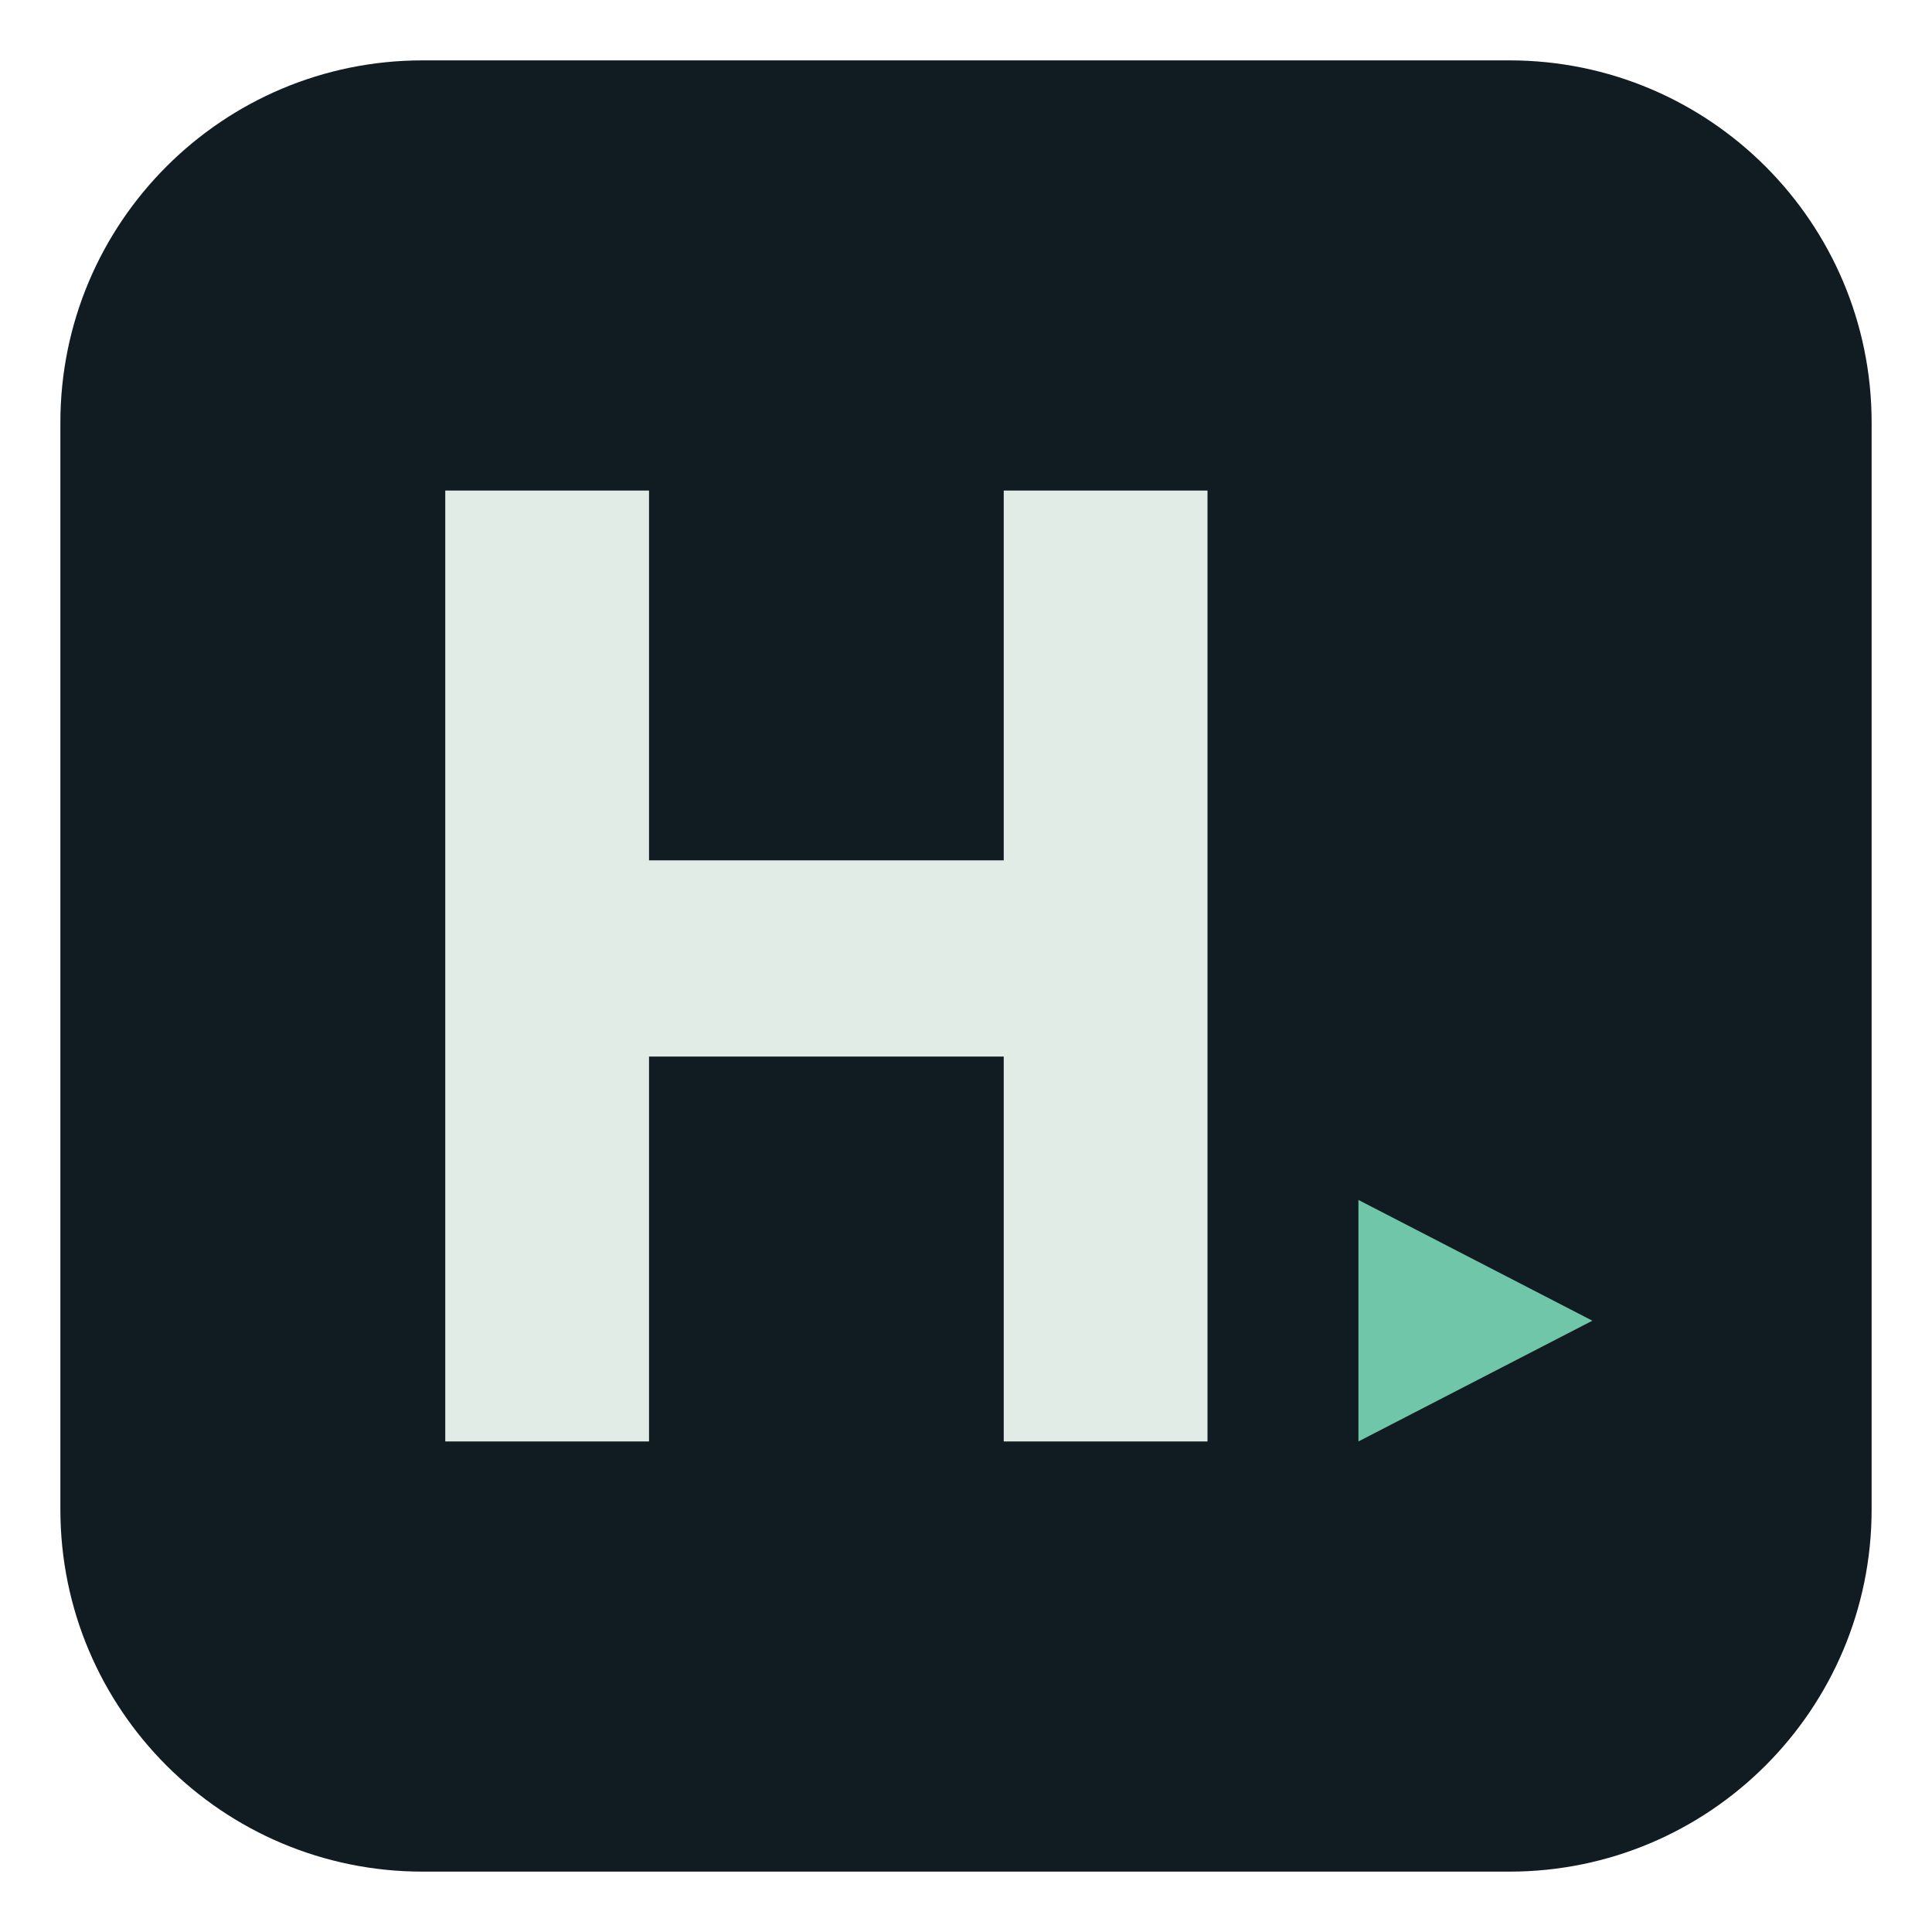
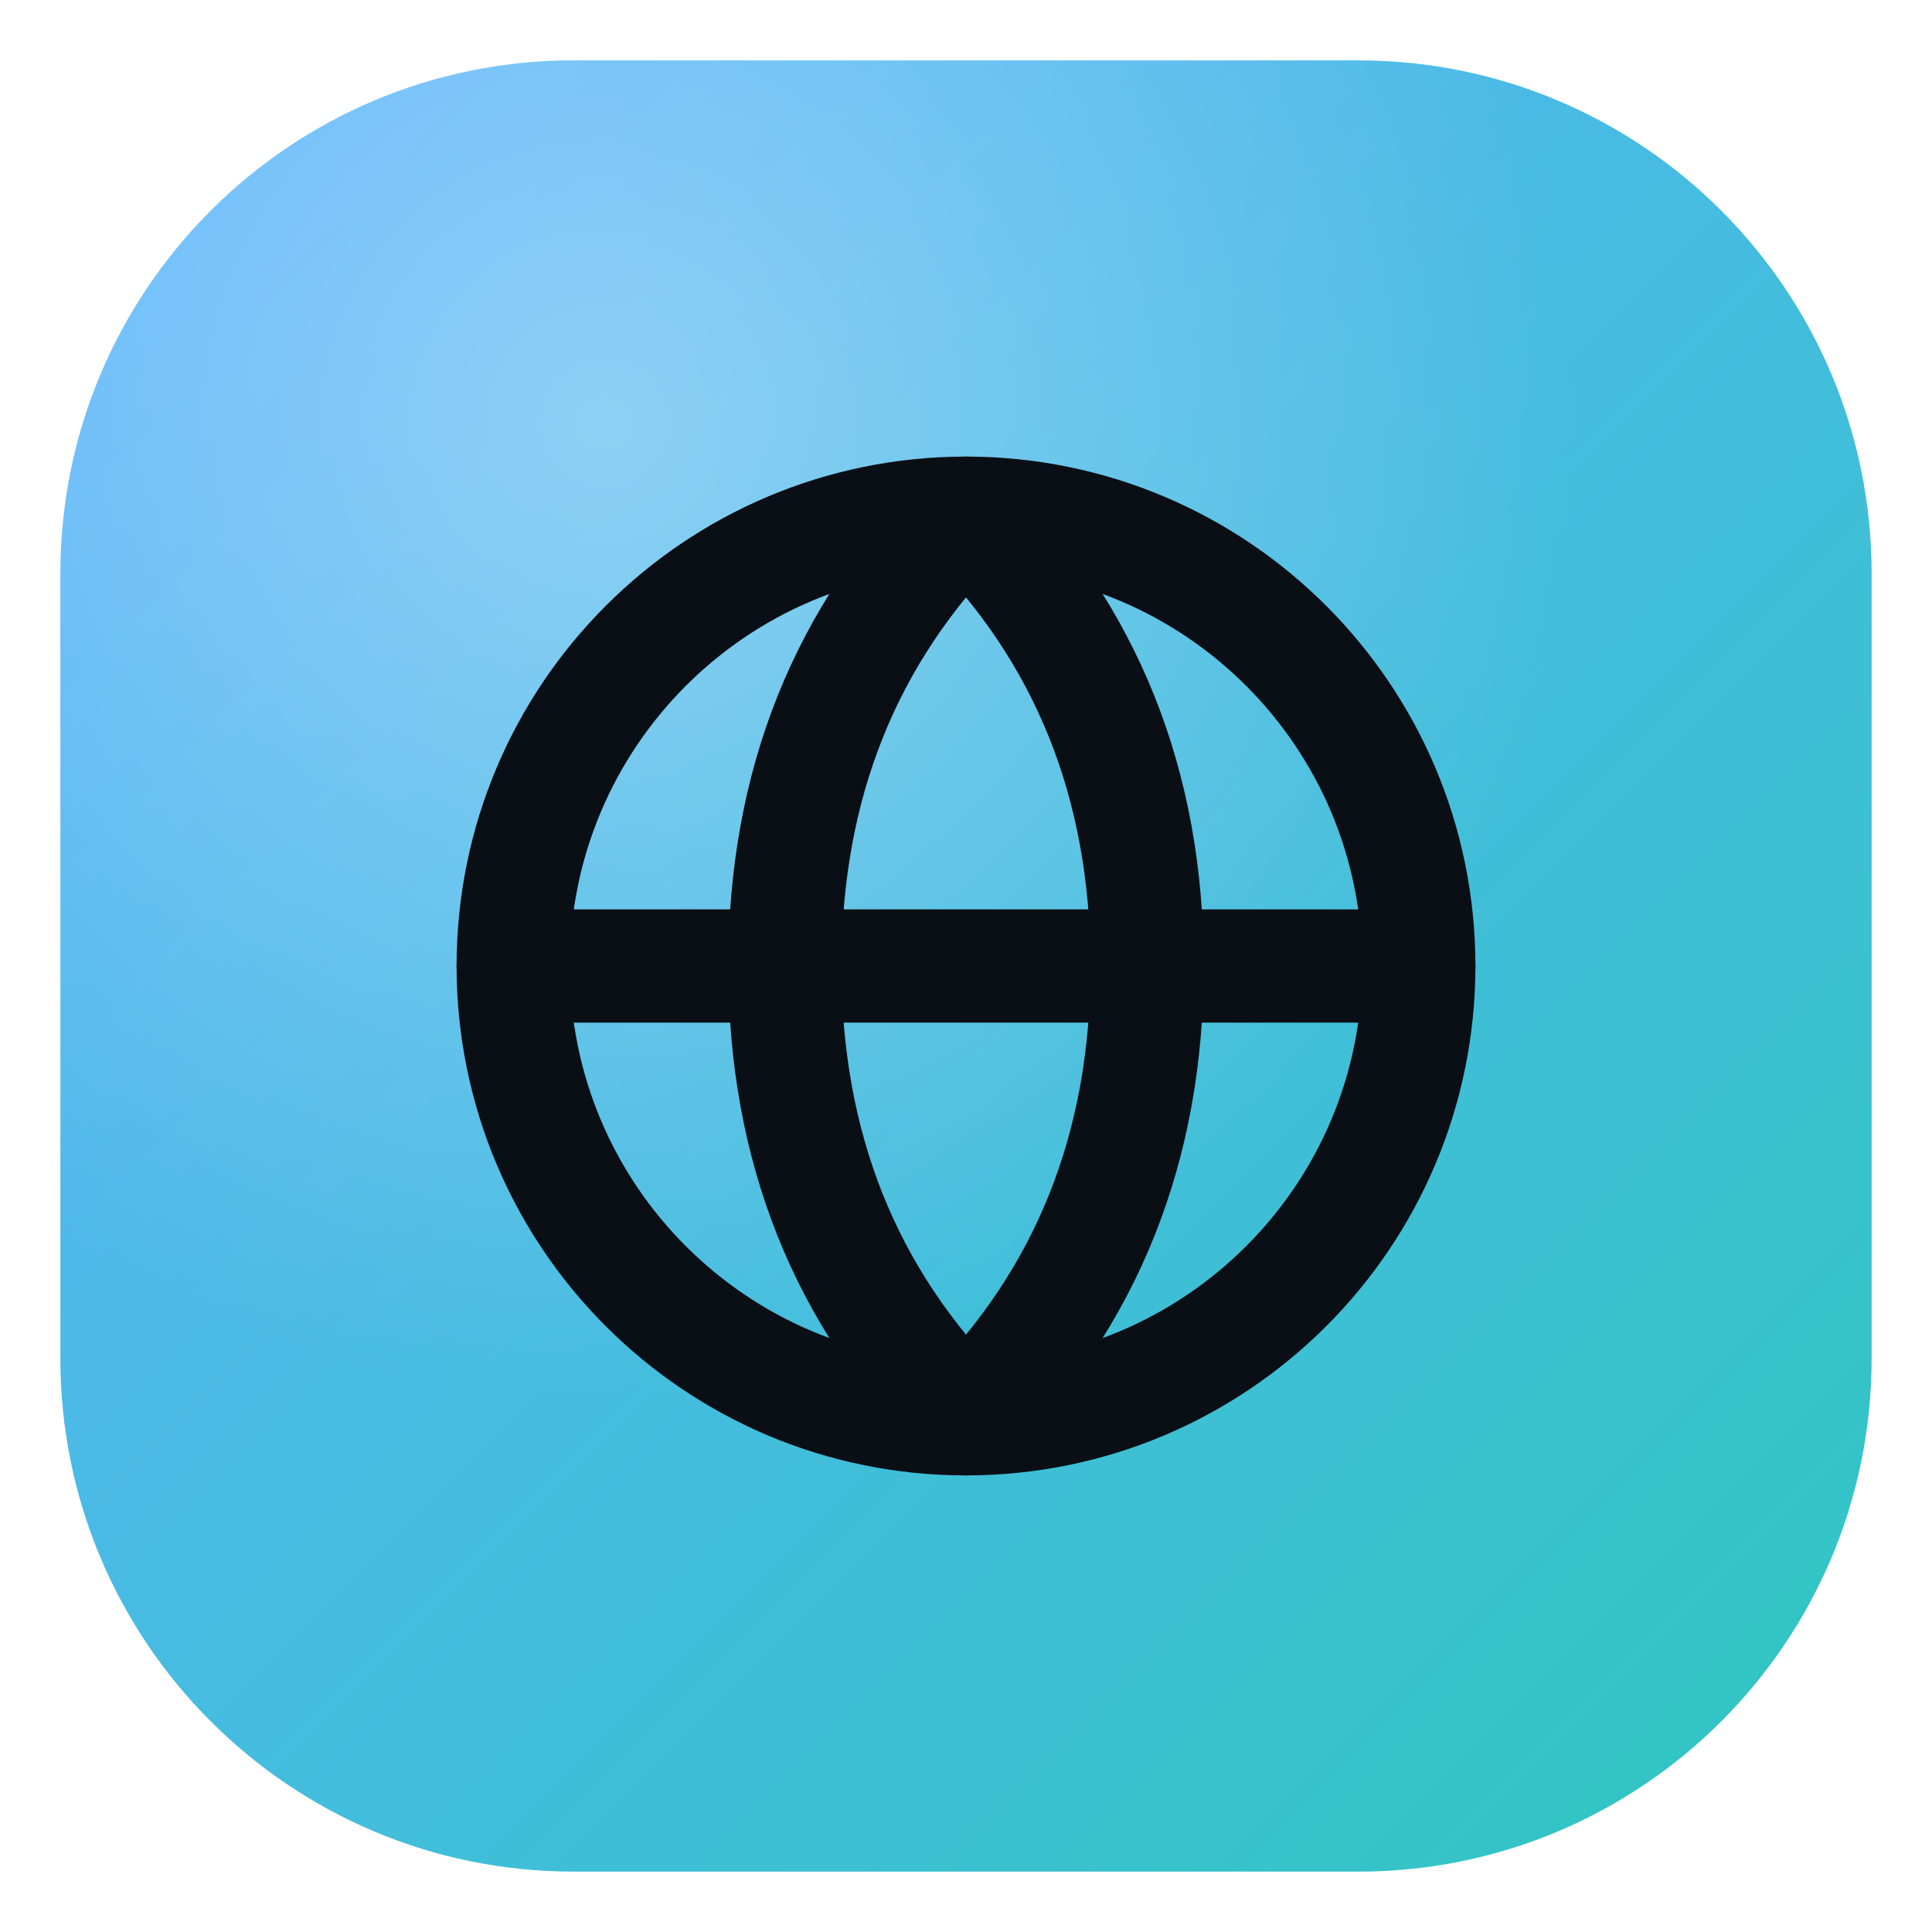
- <svg xmlns="http://www.w3.org/2000/svg" width="256" height="256" viewBox="0 0 256 256">
-   <rect x="8" y="8" width="240" height="240" rx="48" fill="#111c22" />
-   <path d="M59 65h27v49h47V65h27v126h-27v-51H86v51H59z" fill="#e2ece7" />
-   <path d="m180 159 31 16-31 16z" fill="#6fc6a8" />
+ <svg xmlns="http://www.w3.org/2000/svg" width="512" height="512" viewBox="0 0 512 512">
+   <defs>
+     <linearGradient id="fill" x1="0" y1="0" x2="1" y2="1">
+       <stop offset="0" stop-color="#5cb2ff" />
+       <stop offset="1" stop-color="#2fc6c0" />
+     </linearGradient>
+     <radialGradient id="shine" cx=".3" cy=".2" r=".9">
+       <stop offset="0" stop-color="#fff" stop-opacity=".35" />
+       <stop offset=".6" stop-color="#fff" stop-opacity="0" />
+     </radialGradient>
+   </defs>
+   <rect x="16" y="16" width="480" height="480" rx="136" fill="url(#fill)" />
+   <rect x="16" y="16" width="480" height="480" rx="136" fill="url(#shine)" />
+   <g fill="none" stroke="#0a0f16" stroke-width="30" stroke-linecap="round" stroke-linejoin="round">
+     <circle cx="256" cy="256" r="120" />
+     <path d="M136 256h240" />
+     <path d="M256 136c32 32 48 72 48 120s-16 88-48 120c-32-32-48-72-48-120s16-88 48-120Z" />
+   </g>
</svg>
